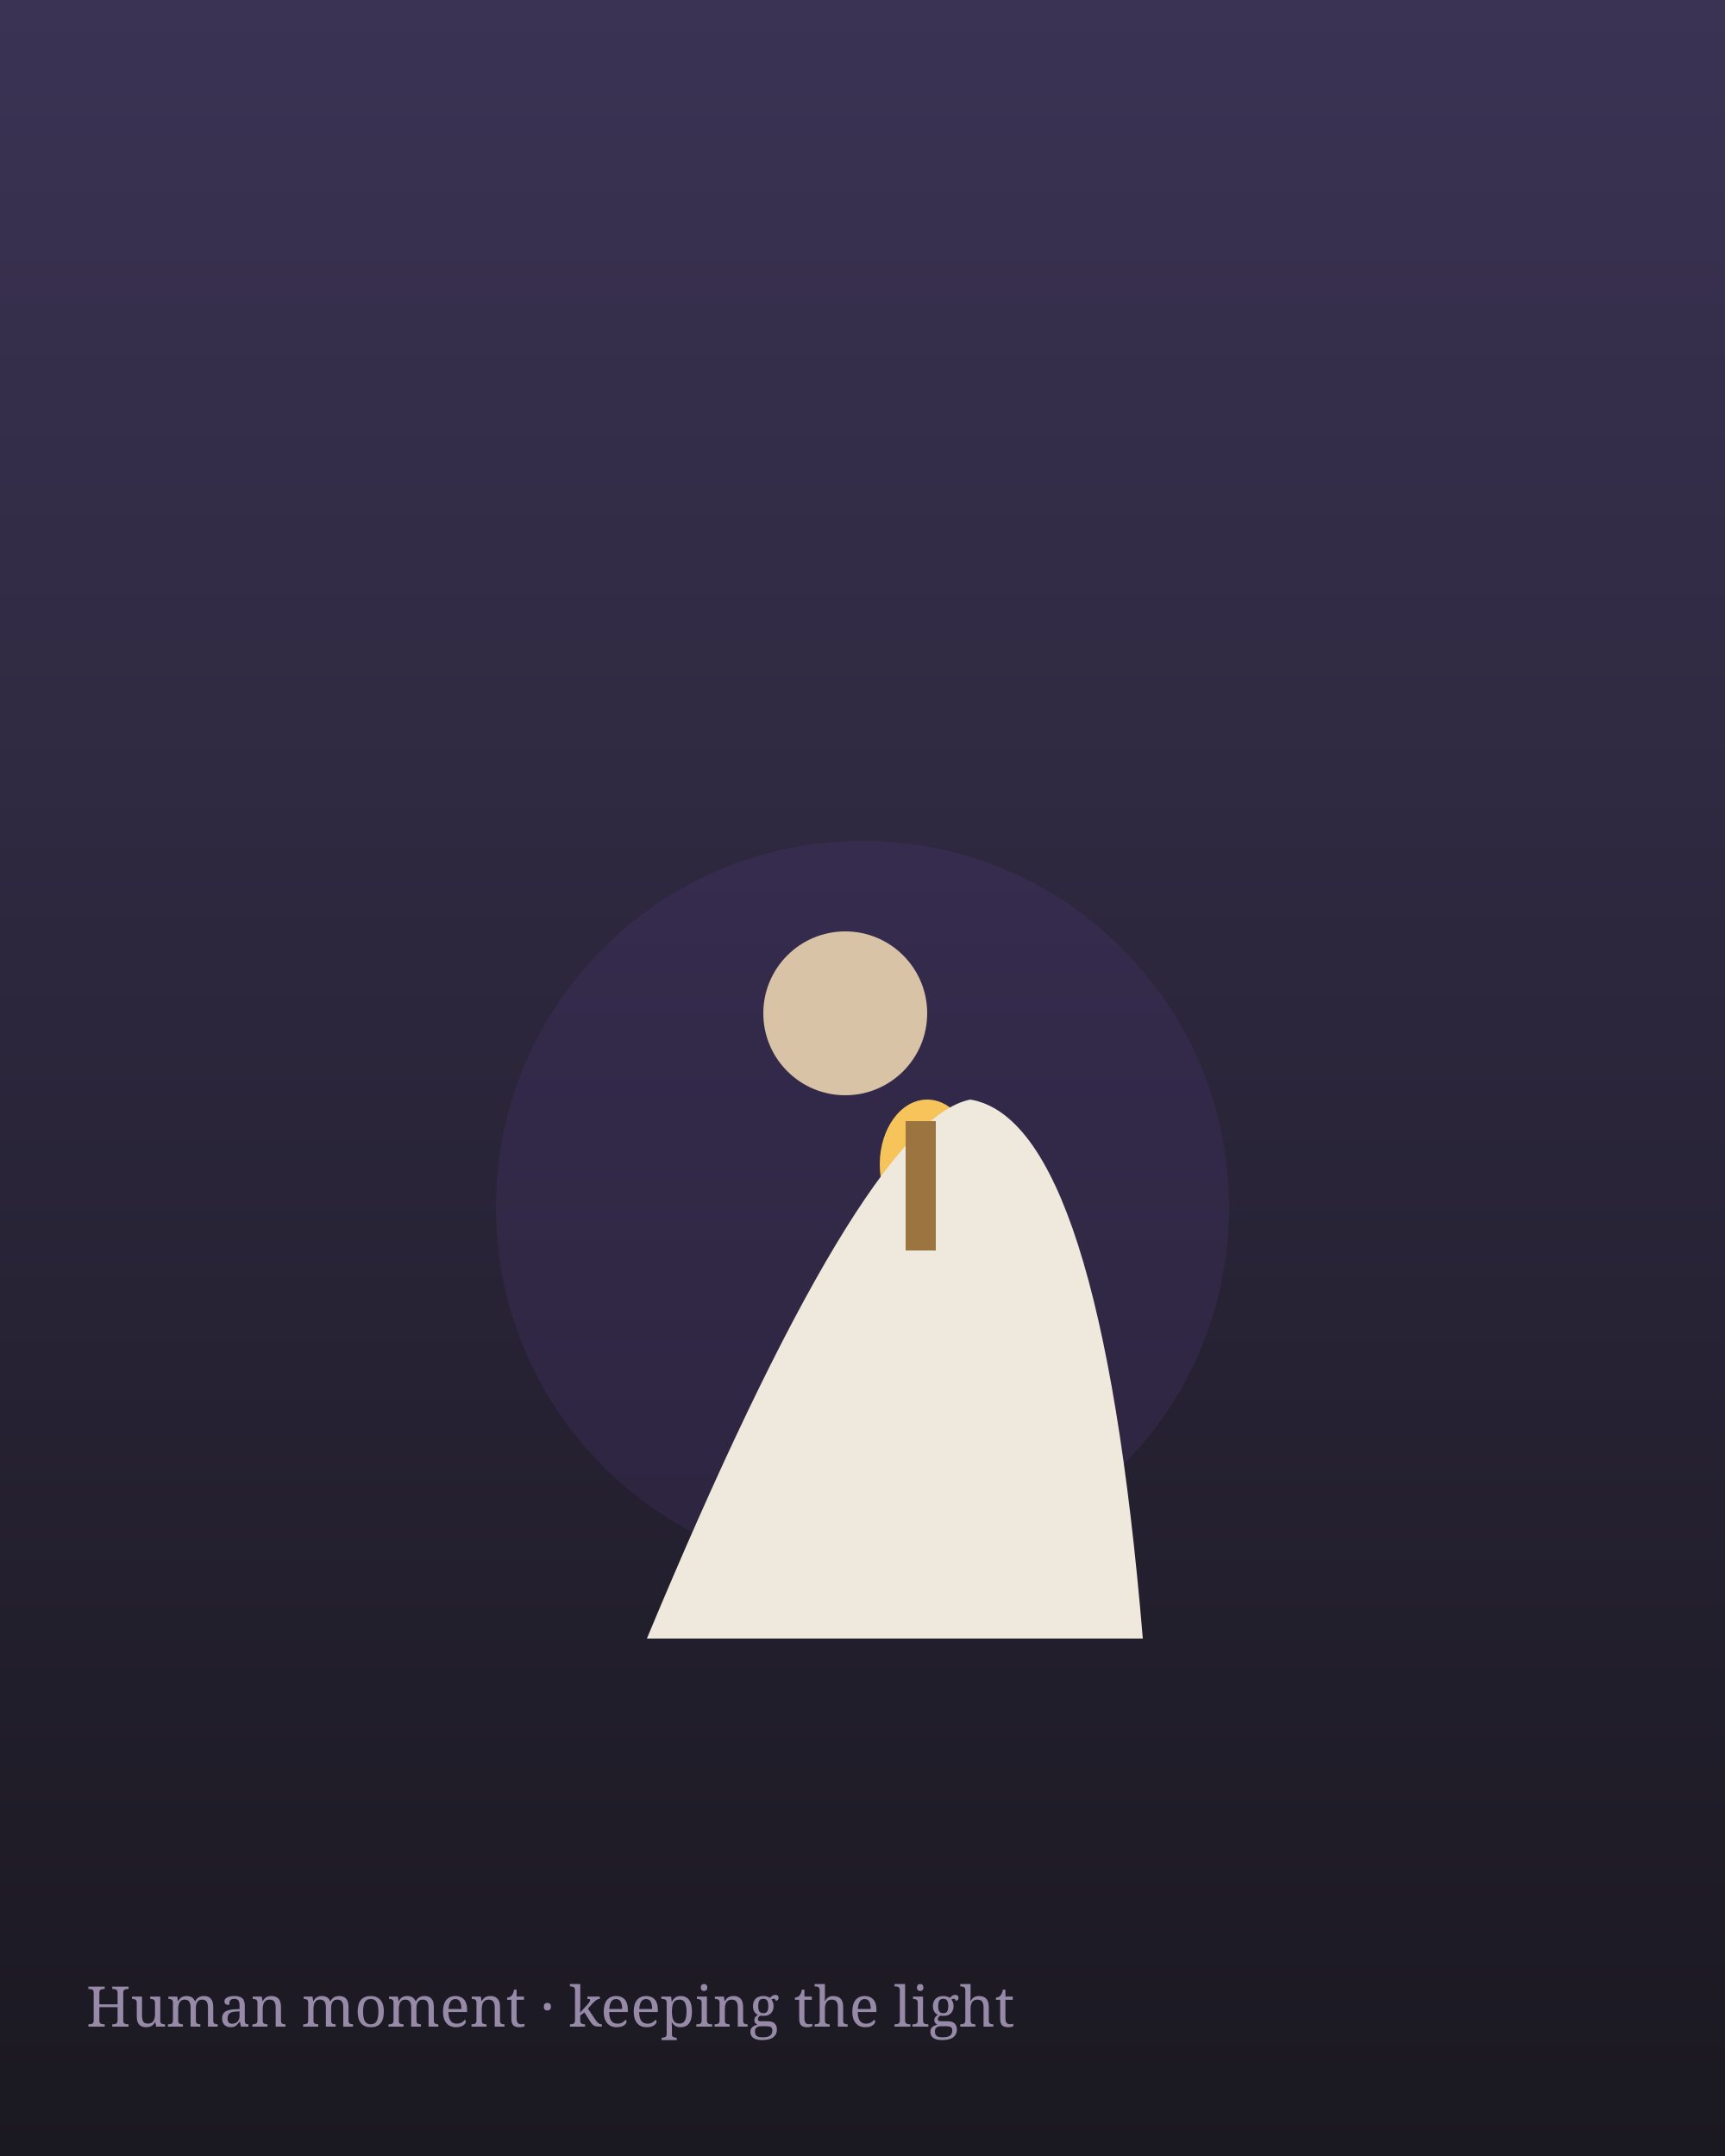
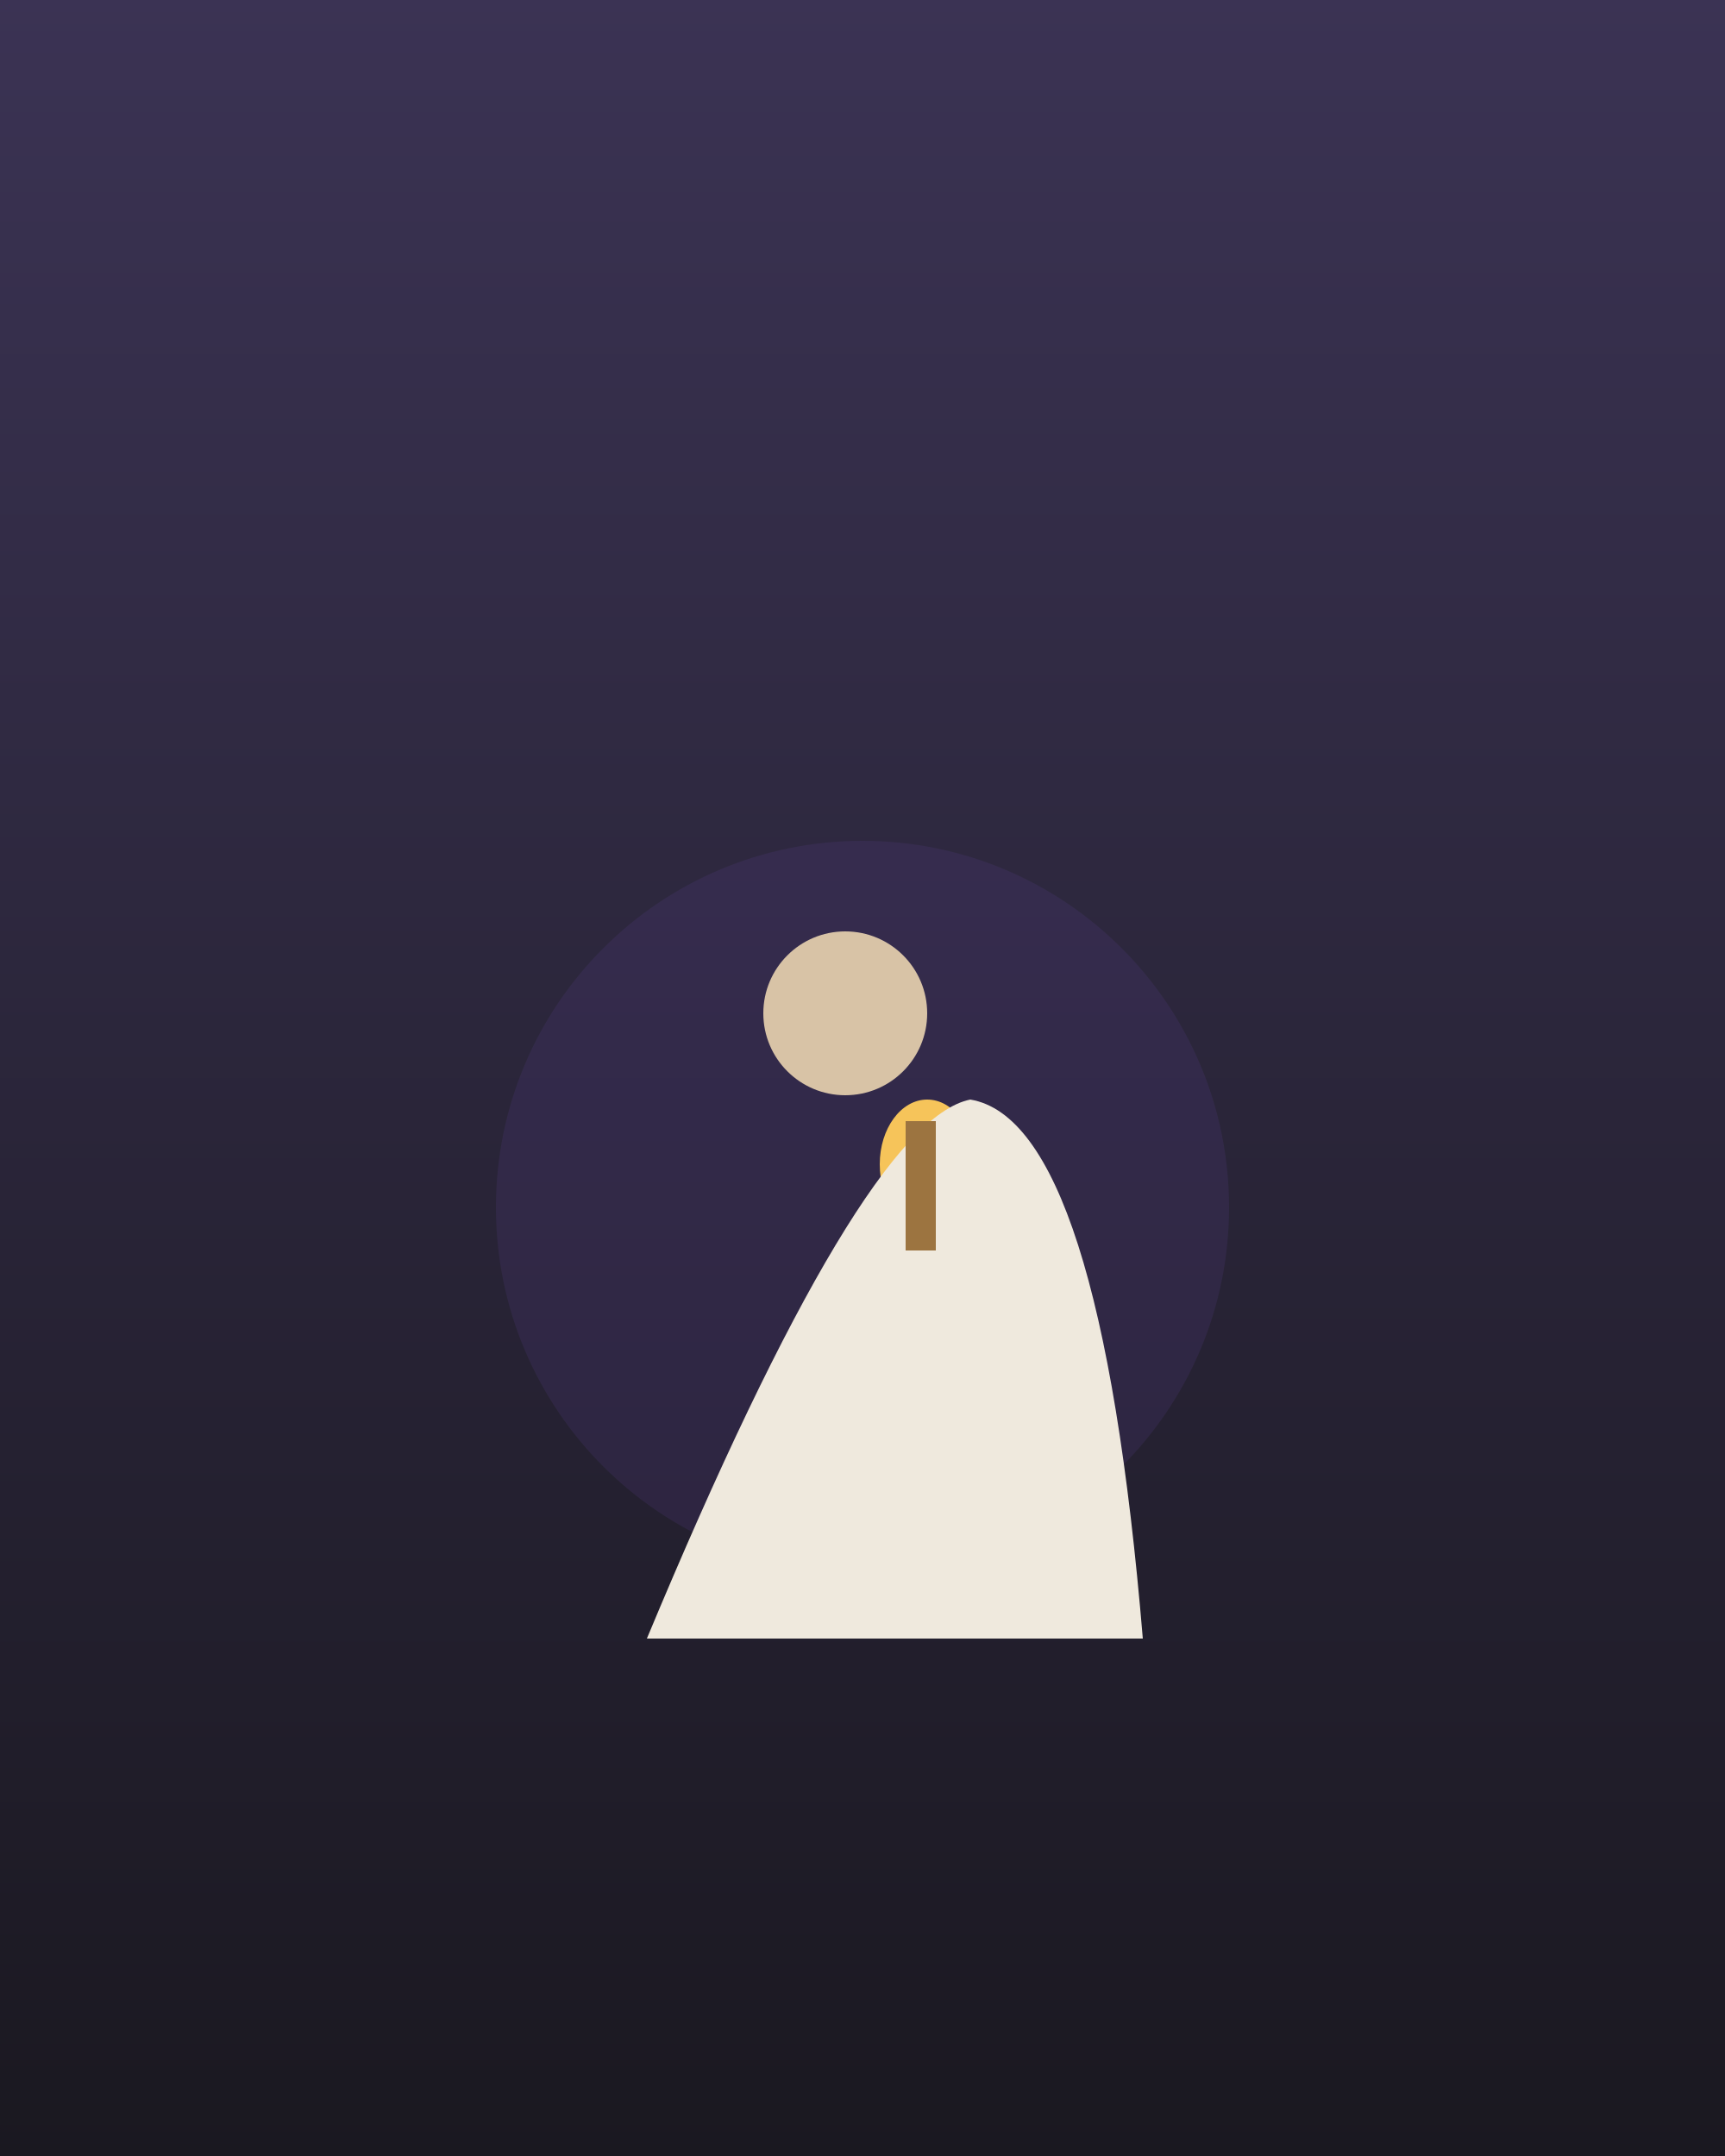
<svg xmlns="http://www.w3.org/2000/svg" viewBox="0 0 800 1000" role="img" aria-label="Priest tending the lamp">
  <linearGradient id="dusk" x1="0" y1="0" x2="0" y2="1">
    <stop offset="0" stop-color="#3b3354" />
    <stop offset="1" stop-color="#1a1820" />
  </linearGradient>
  <rect width="800" height="1000" fill="url(#dusk)" />
  <circle cx="400" cy="560" r="170" fill="#5b3f91" opacity="0.18" />
  <ellipse cx="430" cy="540" rx="22" ry="30" fill="#f6c45a" />
  <ellipse cx="430" cy="540" rx="10" ry="16" fill="#fff0c2" />
  <path d="M300 760 q100 -240 150 -250 q60 10 80 250 z" fill="#efe9dd" />
  <circle cx="392" cy="470" r="38" fill="#d8c3a6" />
  <rect x="420" y="520" width="14" height="60" fill="#9c7440" />
-   <text x="40" y="940" font-family="Georgia, serif" font-size="26" fill="#cbb9e0" opacity="0.7">Human moment · keeping the light</text>
</svg>
